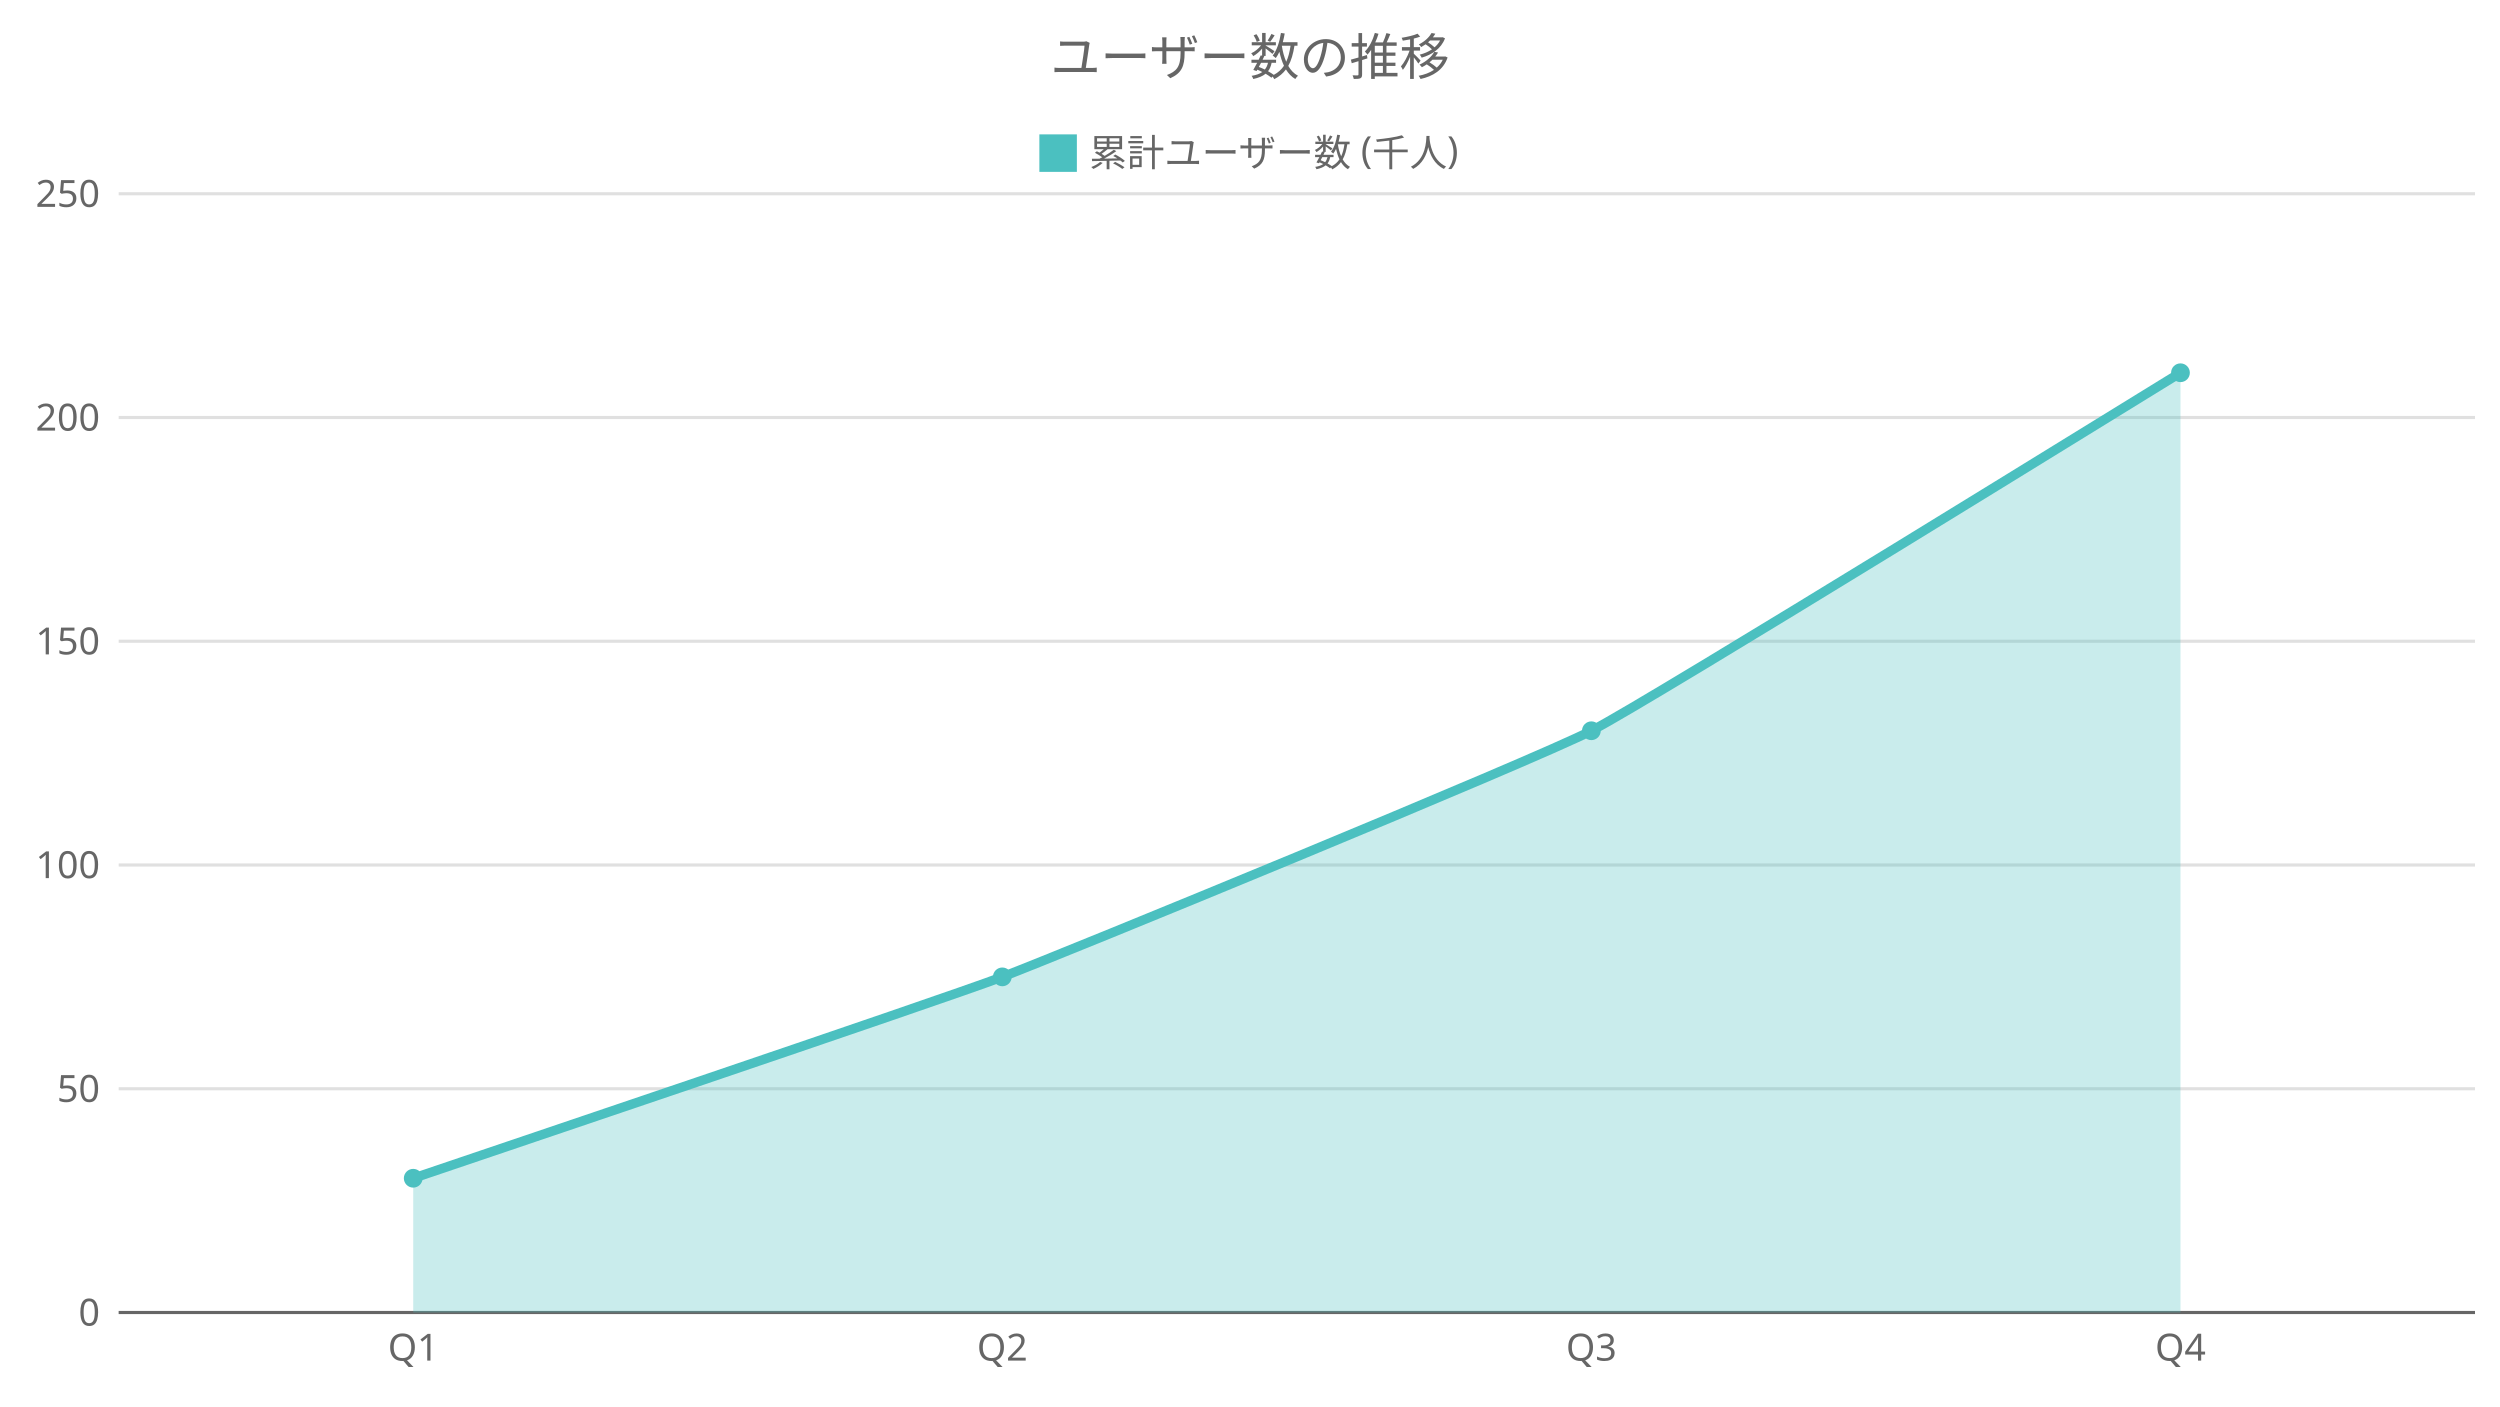
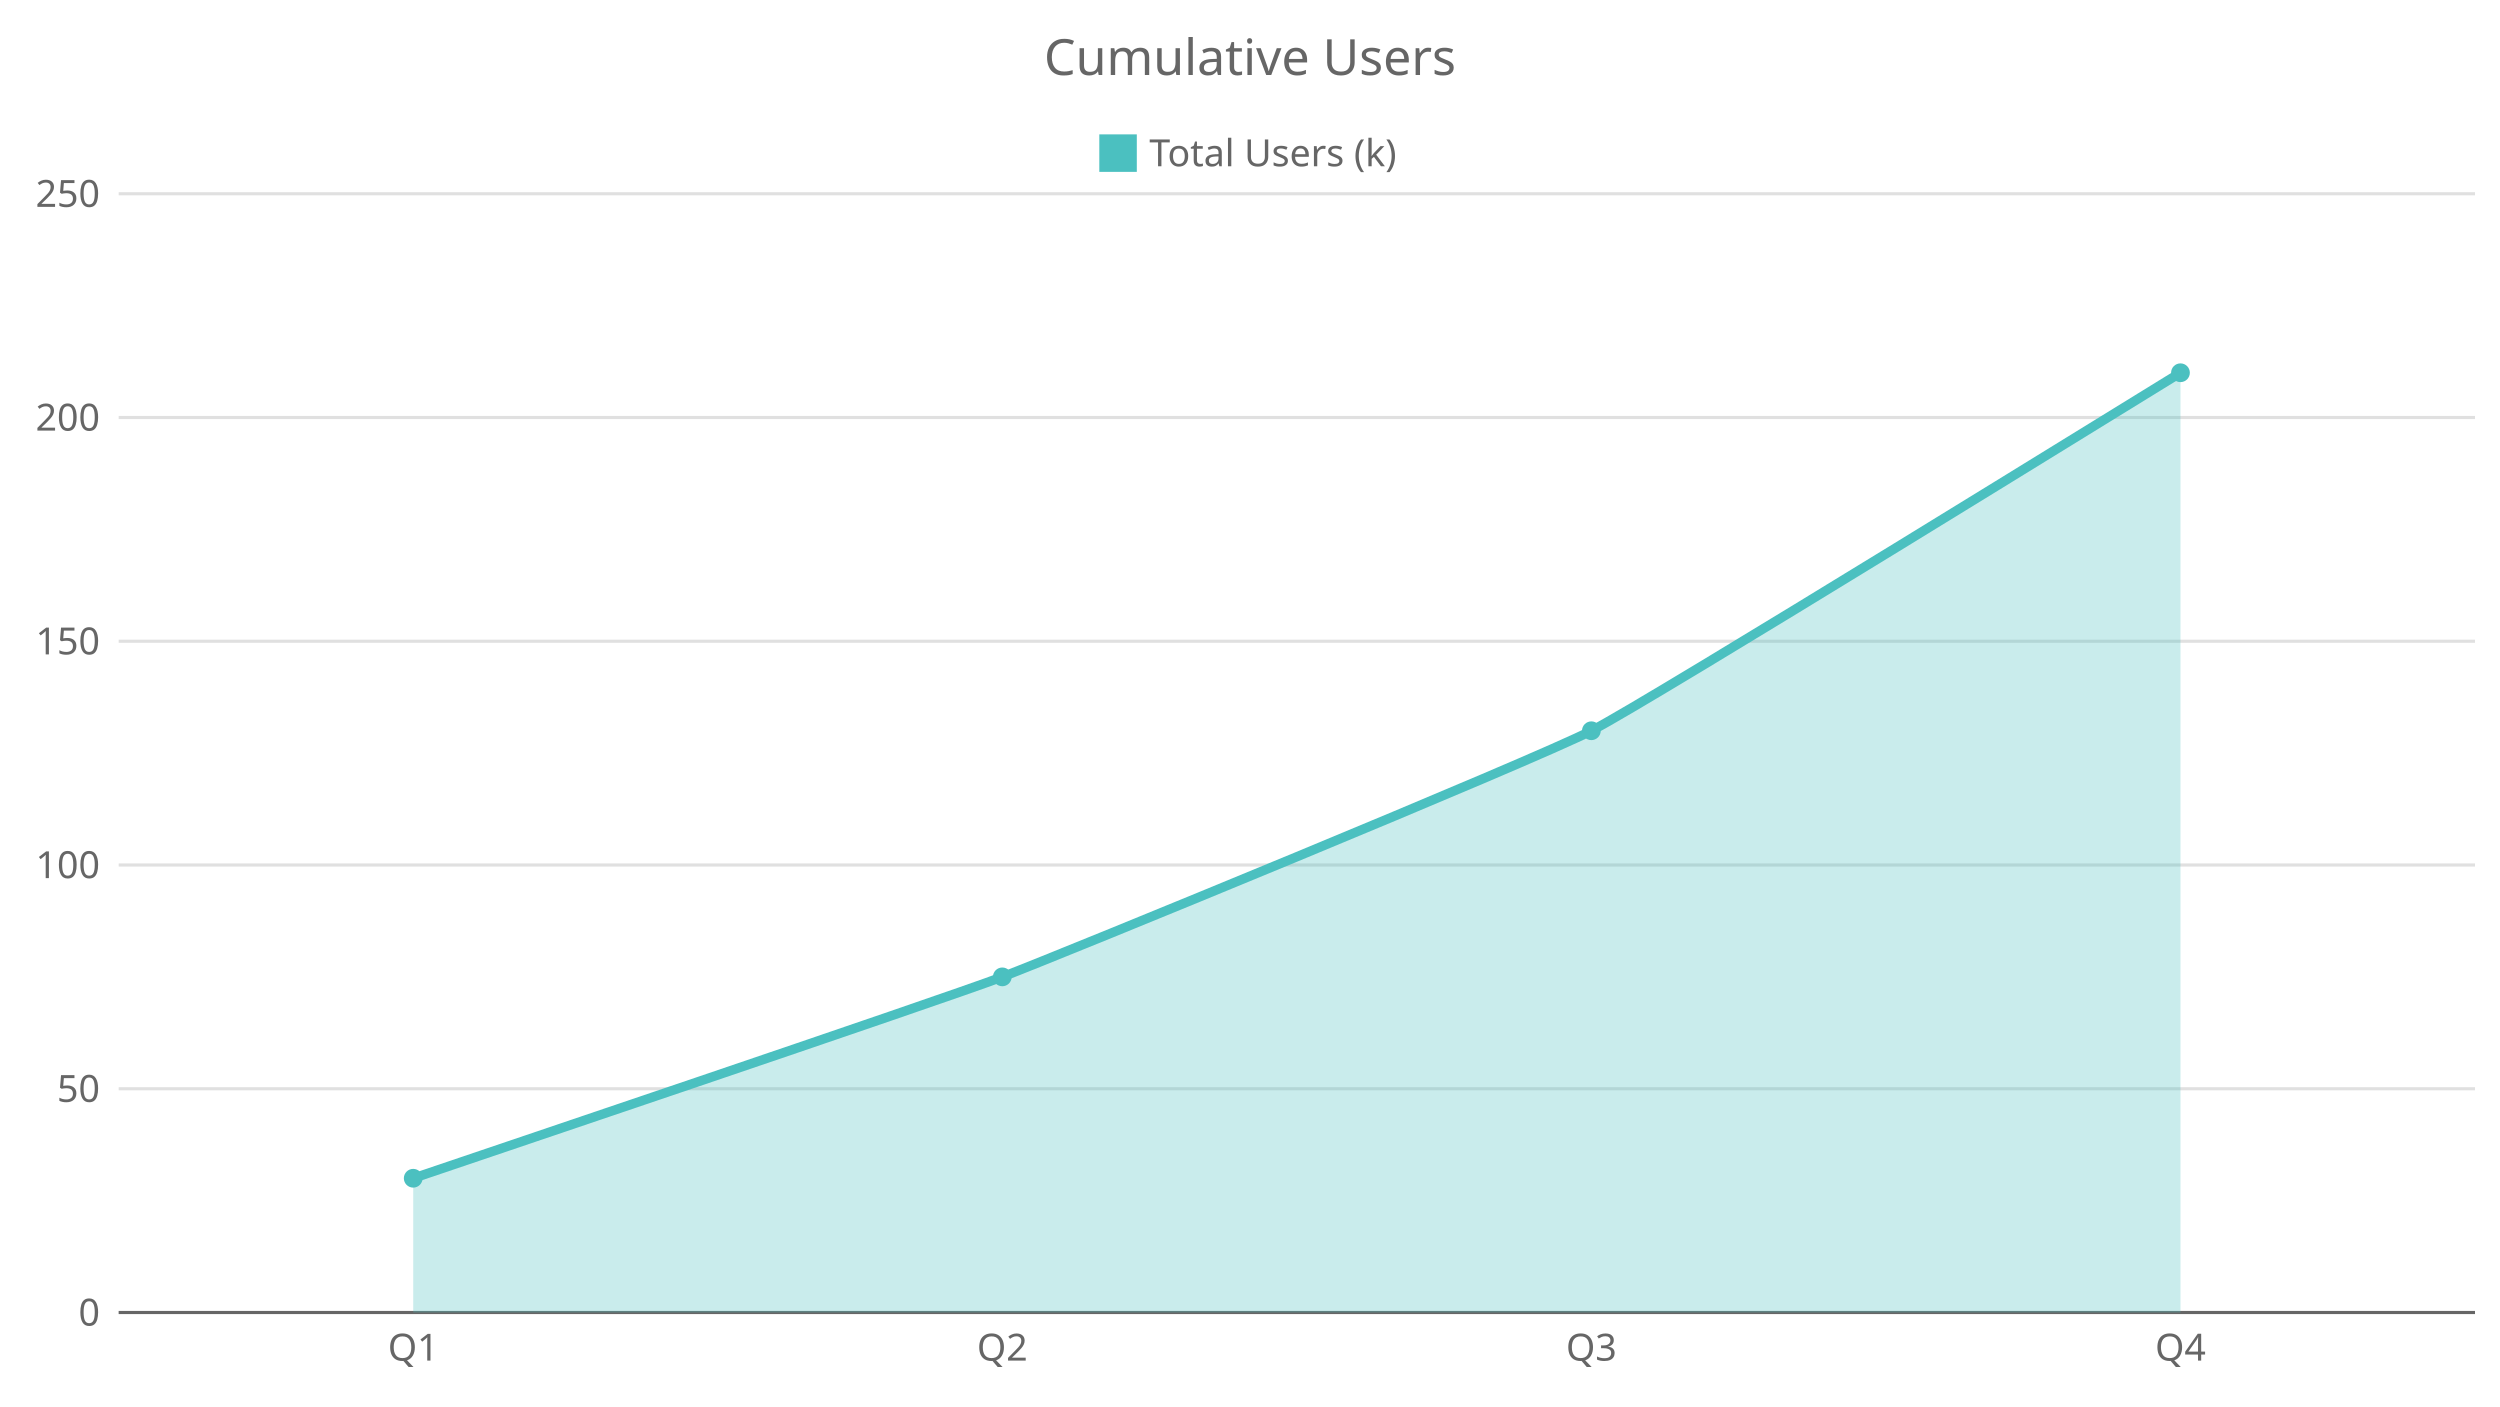
<svg xmlns="http://www.w3.org/2000/svg" width="800" height="450" viewBox="0 0 800 450">
-   <text x="400" y="24" font-family="Noto Sans JP, sans-serif" font-size="16" text-anchor="middle" fill="#666666">ユーザー数の推移</text>
+   <text x="400" y="24" font-family="Noto Sans JP, sans-serif" font-size="16" text-anchor="middle" fill="#666666">Cumulative Users</text>
  <line x1="37.98" y1="420" x2="792" y2="420" stroke="#e0e0e0" stroke-width="1" />
  <text x="31.98" y="424.2" font-family="Noto Sans JP, sans-serif" font-size="12" text-anchor="end" fill="#666666">0</text>
  <line x1="37.98" y1="348.4" x2="792" y2="348.4" stroke="#e0e0e0" stroke-width="1" />
  <text x="31.98" y="352.6" font-family="Noto Sans JP, sans-serif" font-size="12" text-anchor="end" fill="#666666">50</text>
  <line x1="37.98" y1="276.8" x2="792" y2="276.8" stroke="#e0e0e0" stroke-width="1" />
  <text x="31.98" y="281" font-family="Noto Sans JP, sans-serif" font-size="12" text-anchor="end" fill="#666666">100</text>
  <line x1="37.98" y1="205.2" x2="792" y2="205.2" stroke="#e0e0e0" stroke-width="1" />
  <text x="31.98" y="209.4" font-family="Noto Sans JP, sans-serif" font-size="12" text-anchor="end" fill="#666666">150</text>
  <line x1="37.98" y1="133.6" x2="792" y2="133.6" stroke="#e0e0e0" stroke-width="1" />
  <text x="31.98" y="137.8" font-family="Noto Sans JP, sans-serif" font-size="12" text-anchor="end" fill="#666666">200</text>
  <line x1="37.98" y1="62" x2="792" y2="62" stroke="#e0e0e0" stroke-width="1" />
  <text x="31.98" y="66.2" font-family="Noto Sans JP, sans-serif" font-size="12" text-anchor="end" fill="#666666">250</text>
  <line x1="37.98" y1="420" x2="792" y2="420" stroke="#666666" stroke-width="1" />
  <text x="132.23" y="435.4" font-family="Noto Sans JP, sans-serif" font-size="12" text-anchor="middle" fill="#666666">Q1</text>
  <text x="320.74" y="435.4" font-family="Noto Sans JP, sans-serif" font-size="12" text-anchor="middle" fill="#666666">Q2</text>
  <text x="509.24" y="435.4" font-family="Noto Sans JP, sans-serif" font-size="12" text-anchor="middle" fill="#666666">Q3</text>
  <text x="697.75" y="435.4" font-family="Noto Sans JP, sans-serif" font-size="12" text-anchor="middle" fill="#666666">Q4</text>
-   <rect x="332.6" y="43" width="12" height="12" fill="#4bc0c0" />
-   <text x="348.6" y="53.2" font-family="Noto Sans JP, sans-serif" font-size="12" text-anchor="start" fill="#666666">累計ユーザー数 (千人)</text>
+   <rect x="351.78" y="43" width="12" height="12" fill="#4bc0c0" />
+   <text x="367.78" y="53.2" font-family="Noto Sans JP, sans-serif" font-size="12" text-anchor="start" fill="#666666">Total Users (k)</text>
  <path d="M 132.23 377.04 L 320.74 312.6 L 509.24 233.84 L 697.75 119.28 L 697.75 420 L 132.23 420 Z" fill="#4bc0c0" stroke="none" fill-opacity="0.3" />
  <path d="M 132.23 377.04 C 141.66 373.82 301.89 319.76 320.74 312.6 C 339.59 305.44 490.39 243.51 509.24 233.84 C 528.09 224.17 688.32 125.01 697.75 119.28 " fill="none" stroke="#4bc0c0" stroke-width="3" />
  <circle cx="132.23" cy="377.04" r="3" fill="#4bc0c0" />
  <circle cx="320.74" cy="312.6" r="3" fill="#4bc0c0" />
  <circle cx="509.24" cy="233.84" r="3" fill="#4bc0c0" />
  <circle cx="697.75" cy="119.28" r="3" fill="#4bc0c0" />
</svg>
